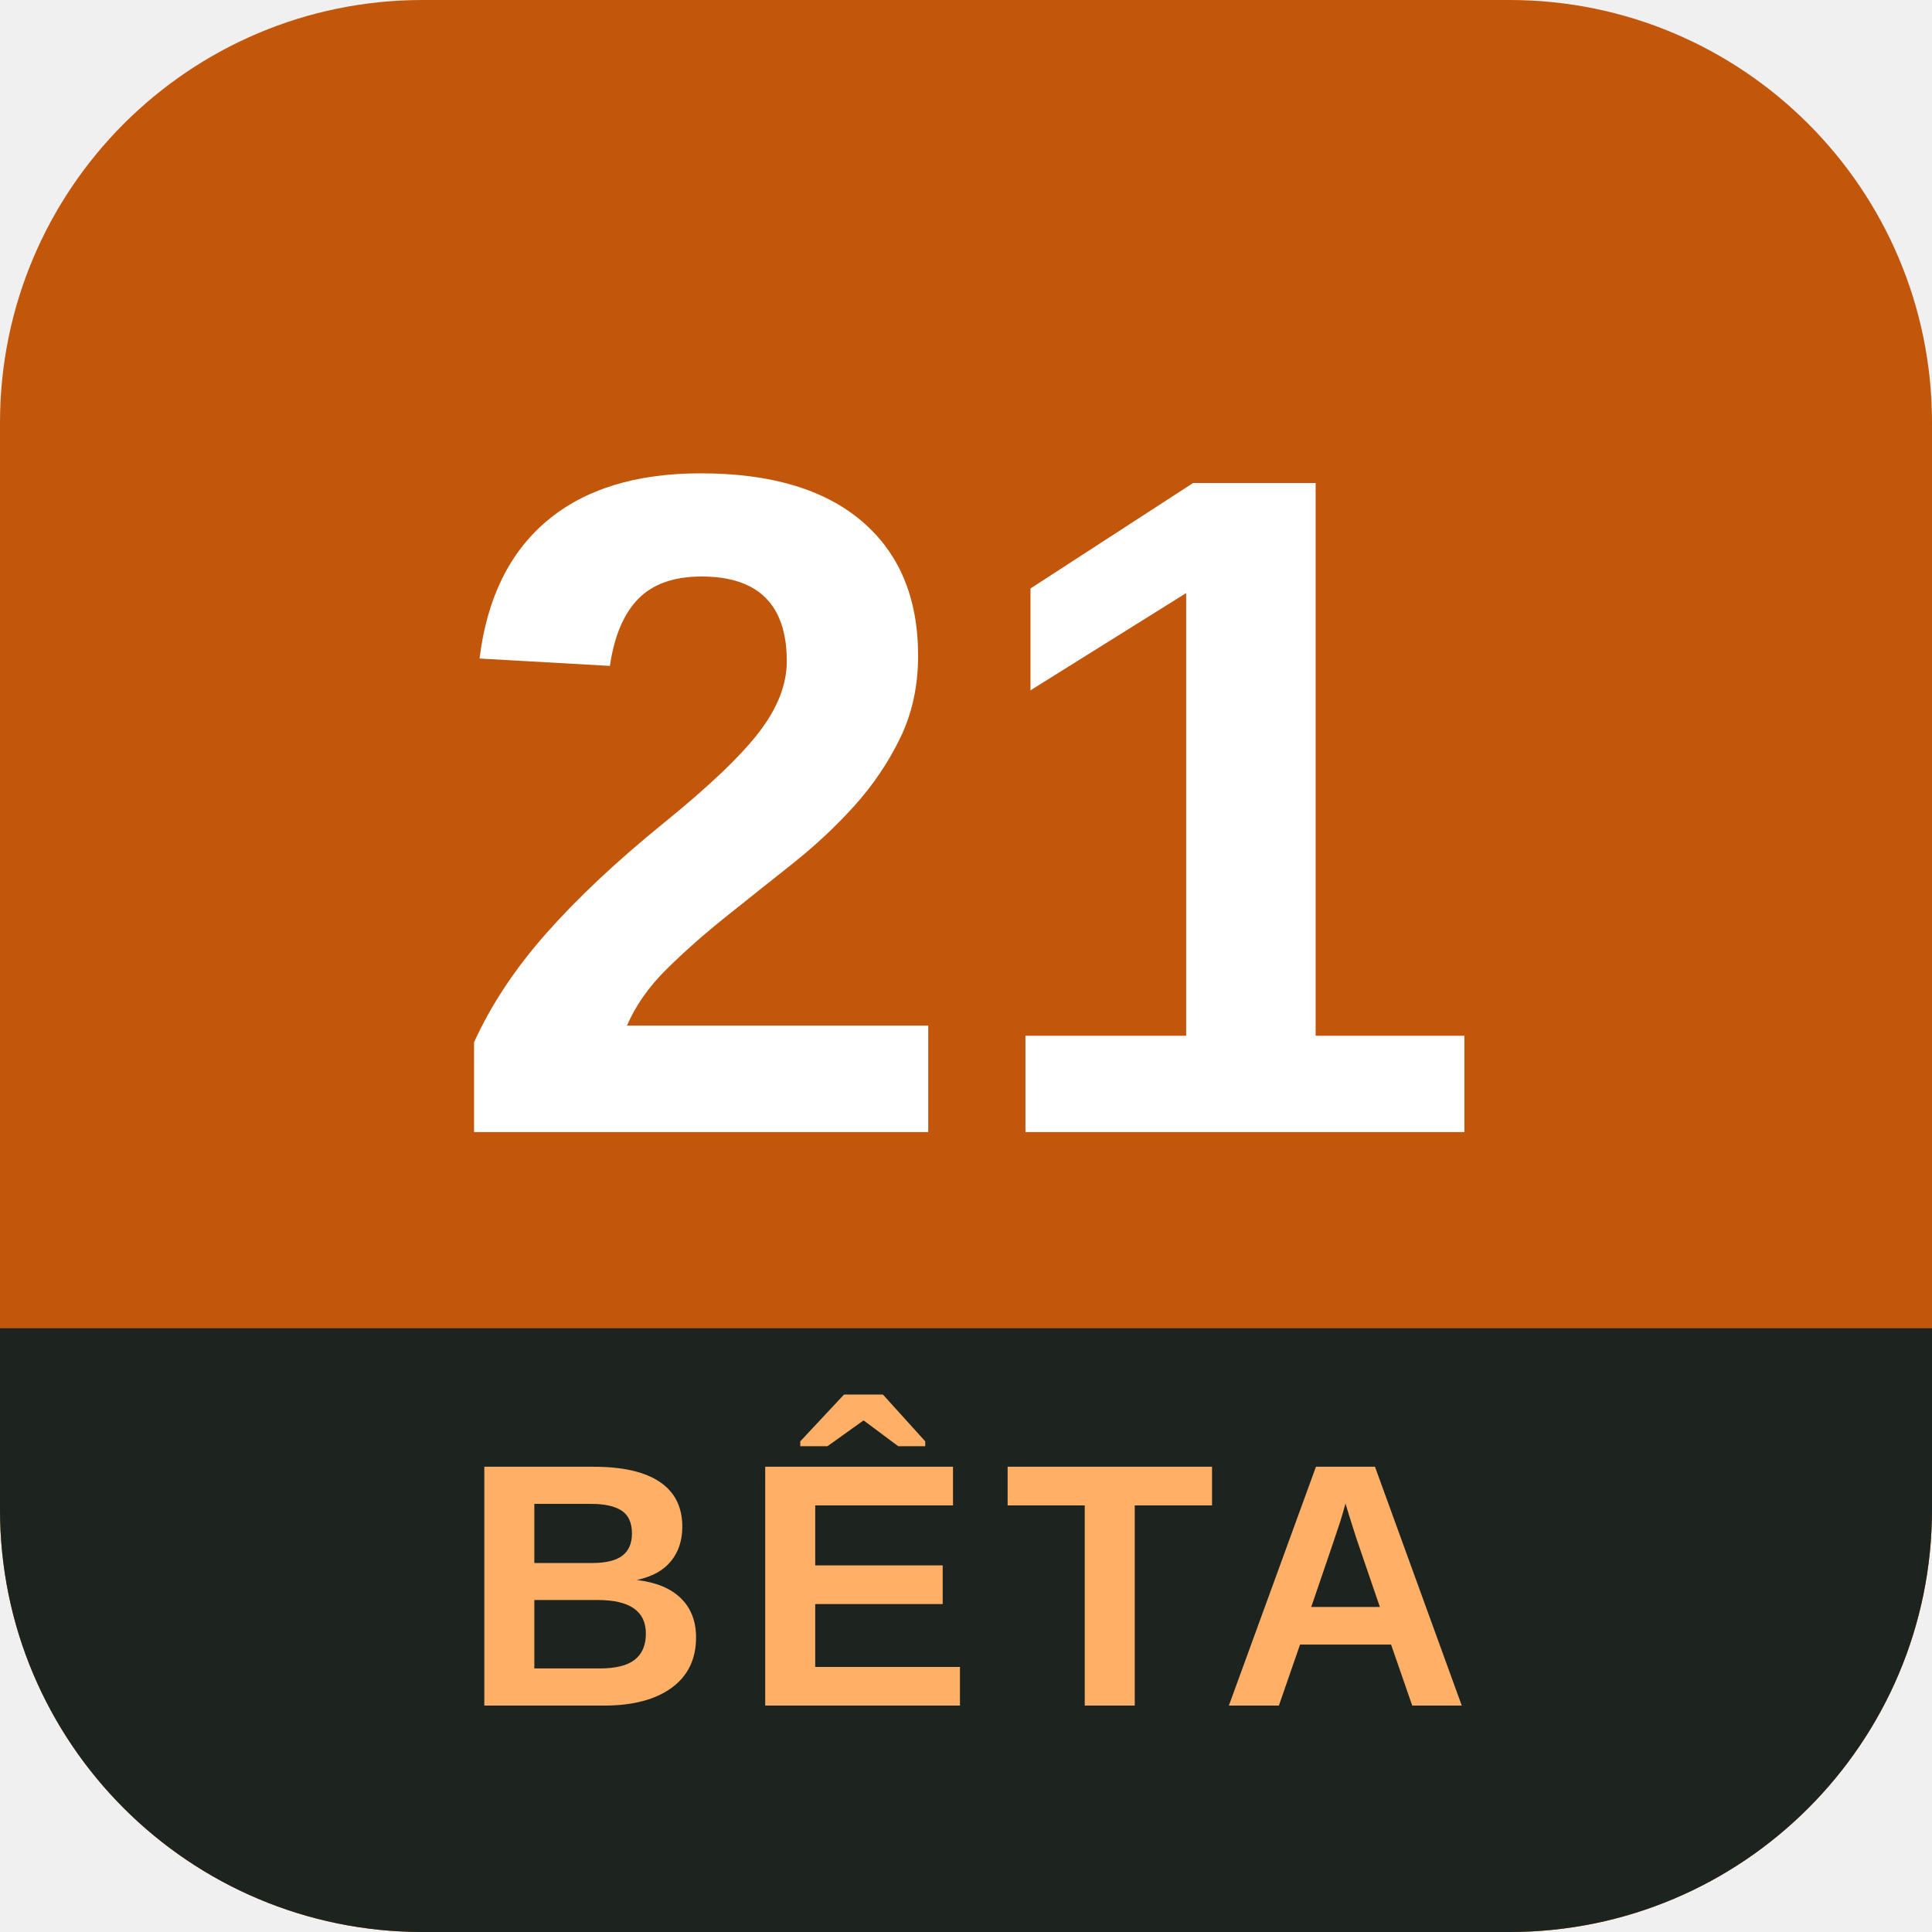
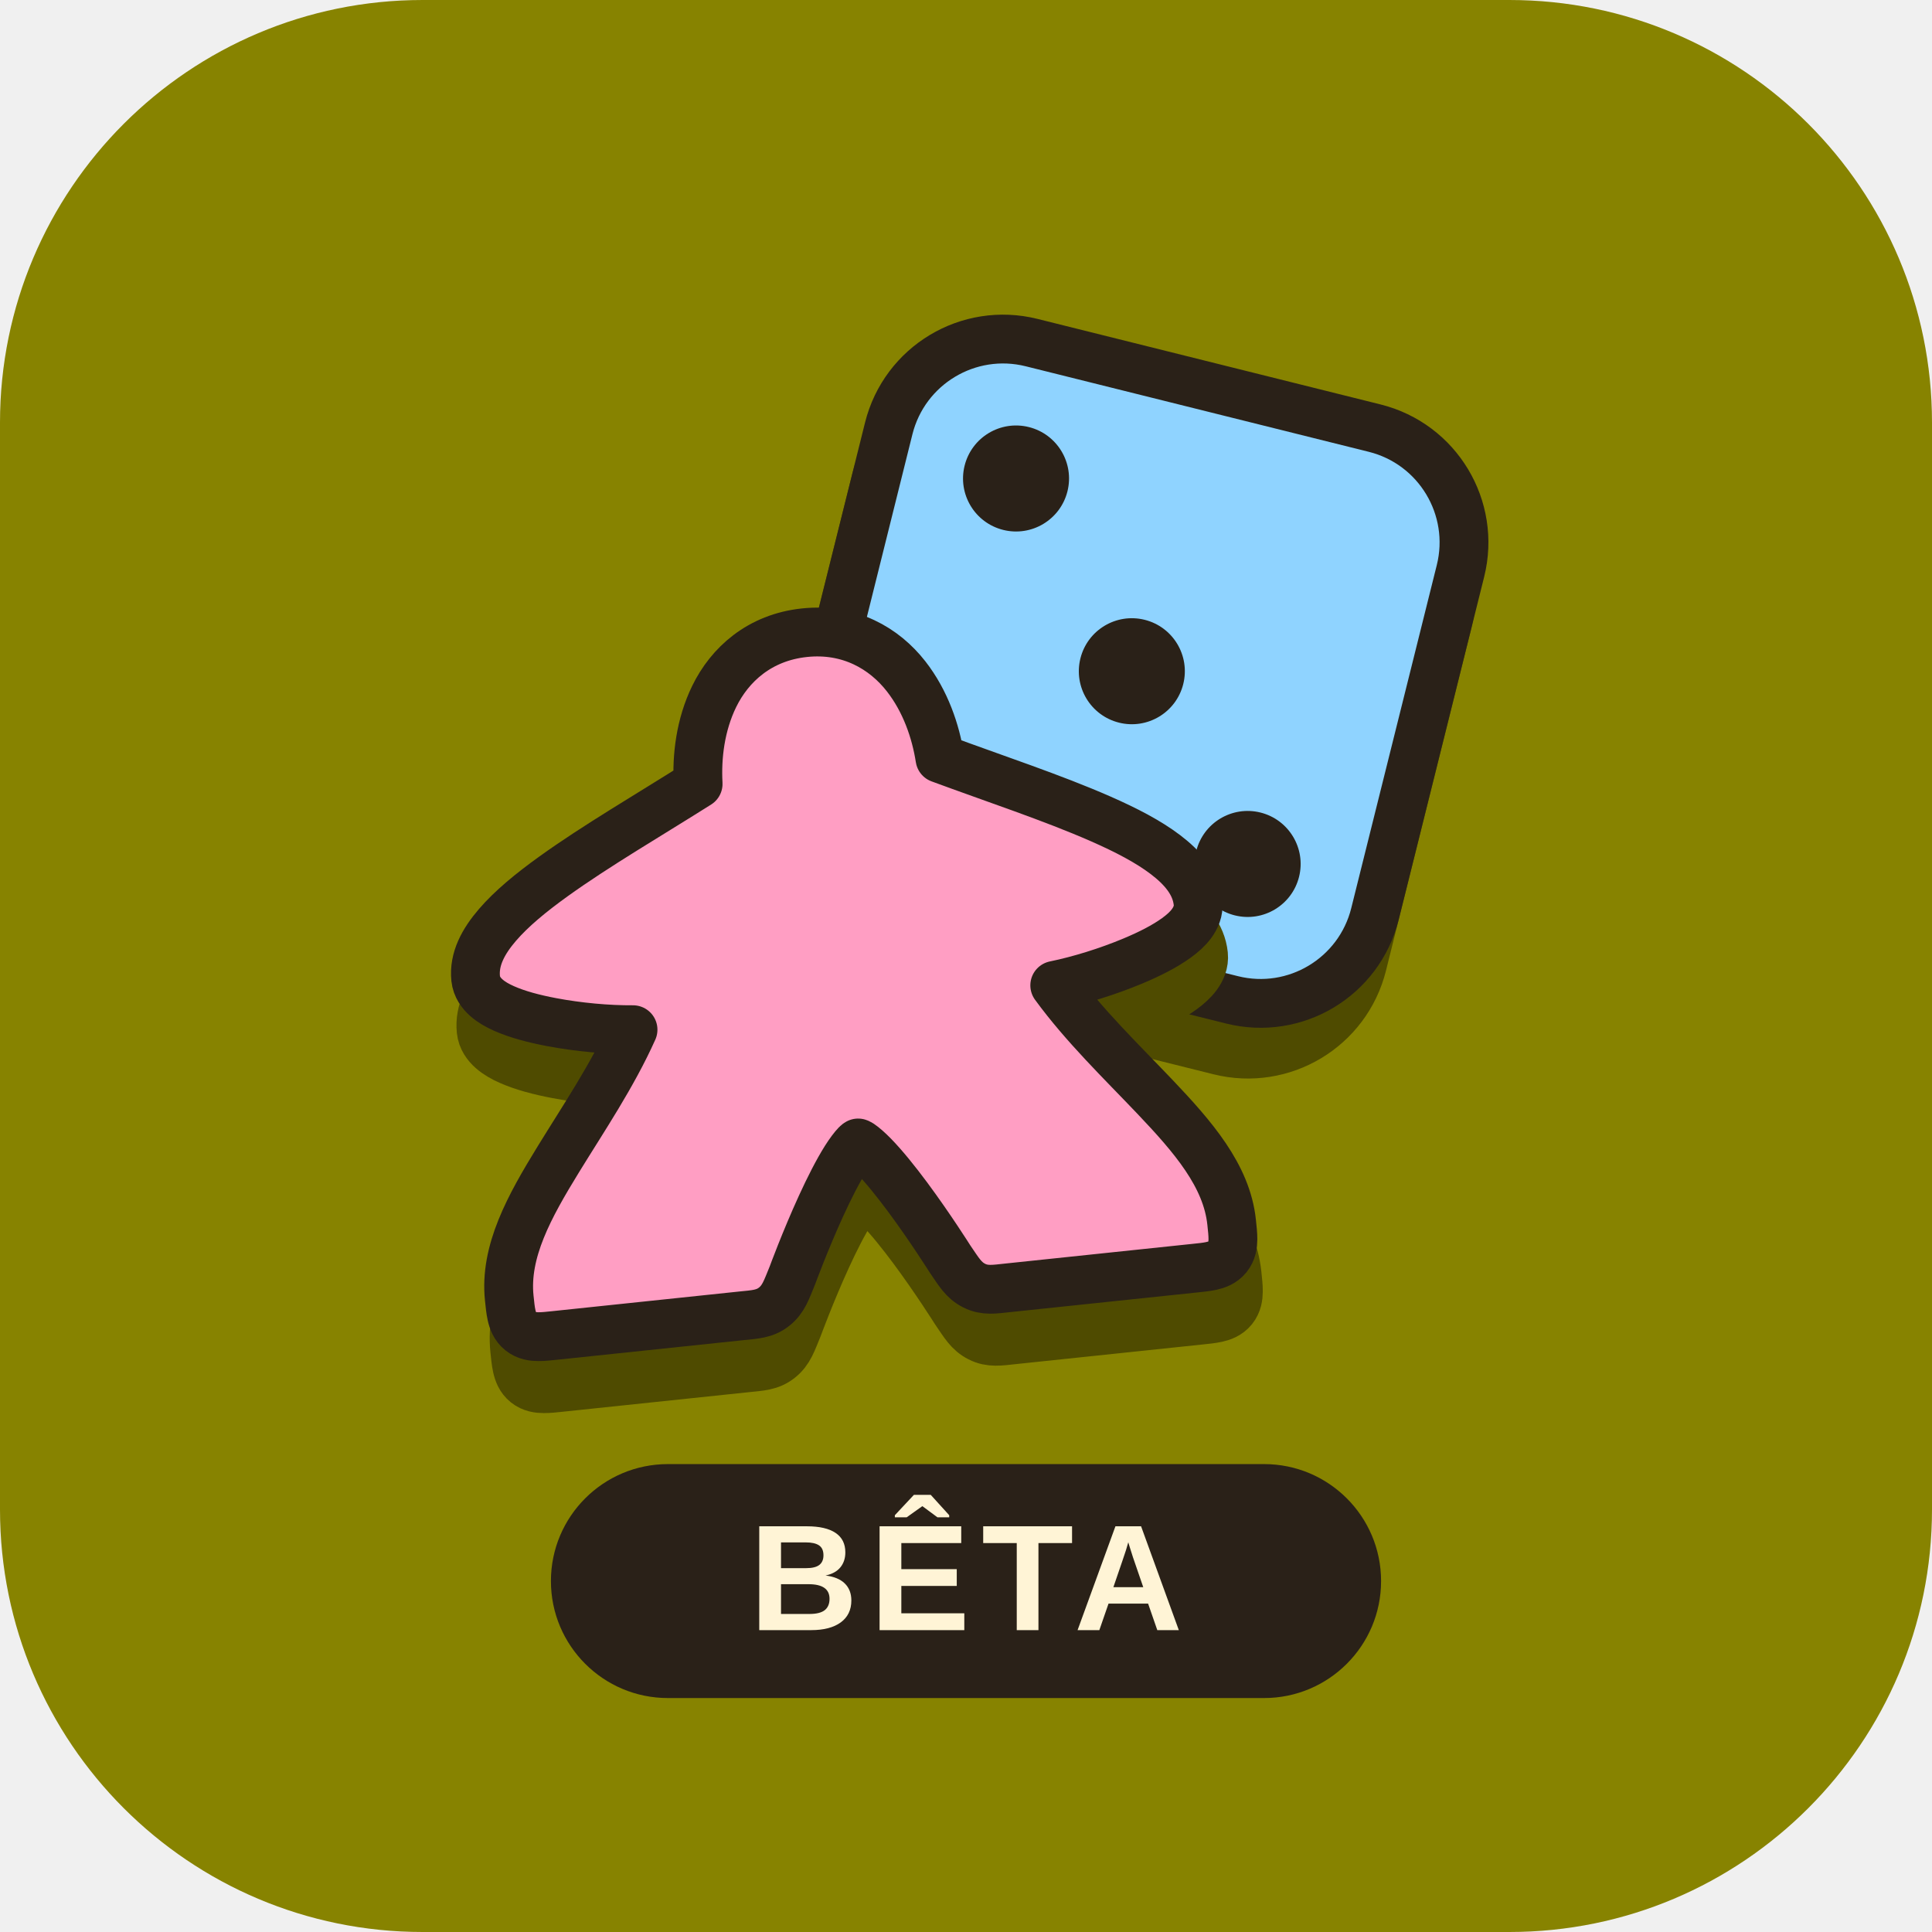
<svg xmlns="http://www.w3.org/2000/svg" viewBox="0 0 512 512">
-   <defs>
-     <clipPath id="c">
-       <rect width="512" height="512" rx="112" />
-     </clipPath>
-   </defs>
-   <g clip-path="url(#c)">
-     <rect width="512" height="512" fill="#c2570c" />
-     <text x="256" y="300" font-size="250" text-anchor="middle" font-family="Arial, Helvetica, sans-serif" font-weight="700" fill="#fff">21</text>
-     <rect y="352" width="512" height="160" fill="#1d2420" />
-     <text x="256" y="452" font-size="92" text-anchor="middle" font-family="Arial, Helvetica, sans-serif" font-weight="800" letter-spacing="8" fill="#ffb066">BÊTA</text>
+   <rect width="512" height="512" rx="112" fill="#878300" />
+   <g transform="translate(41.0 11.0) scale(0.84)">
+     <g transform="translate(256 256) scale(1.1) translate(-263.48 -265.12)">
+       <g id="art">
+         <g transform="translate(311 213) rotate(14)">
+           <rect x="-84.5" y="-69.5" width="169" height="169" rx="33.8" fill="#4f4b00" stroke="#4f4b00" stroke-width="14" stroke-linejoin="round" />
+           <rect x="-84.5" y="-84.5" width="169" height="169" rx="33.8" fill="#8fd3ff" stroke="#2a2118" stroke-width="14" stroke-linejoin="round" />
+           <circle cx="-45.6" cy="-45.6" r="15.2" fill="#2a2118" />
+           <circle cx="0.0" cy="0.0" r="15.2" fill="#2a2118" />
+           <circle cx="45.6" cy="45.6" r="15.2" fill="#2a2118" />
+         </g>
+         <g transform="translate(227 296) rotate(-6) scale(0.48) translate(-256 -252)">
+           <path transform="translate(0 31.25)" d="M256 54.99c-27 0-46.418 14.287-57.633 32.23-10.03 16.047-14.203 34.66-15.017 50.962-30.608 15.135-64.515 30.394-91.815 45.994-14.32 8.183-26.805 16.414-36.203 25.26C45.934 218.28 39 228.24 39 239.99c0 5 2.44 9.075 5.19 12.065 2.754 2.99 6.054 5.312 9.812 7.48 7.515 4.336 16.99 7.95 27.412 11.076 15.483 4.646 32.823 8.1 47.9 9.577-14.996 25.84-34.953 49.574-52.447 72.315C56.65 378.785 39 403.99 39 431.99c0 4-.044 7.123.31 10.26.355 3.137 1.256 7.053 4.41 10.156 3.155 3.104 7.017 3.938 10.163 4.28 3.146.345 6.315.304 10.38.304h111.542c8.097 0 14.026.492 20.125-3.43 6.1-3.92 8.324-9.275 12.67-17.275l.088-.16.08-.166s9.723-19.77 21.324-39.388c5.8-9.808 12.097-19.576 17.574-26.498 2.74-3.46 5.304-6.204 7.15-7.754.564-.472.82-.56 1.184-.76.363.2.62.288 1.184.76 1.846 1.55 4.41 4.294 7.15 7.754 5.477 6.922 11.774 16.69 17.574 26.498 11.6 19.618 21.324 39.387 21.324 39.387l.08.165.088.16c4.346 8 6.55 13.323 12.61 17.254 6.058 3.93 11.974 3.45 19.957 3.45H448c4 0 7.12.043 10.244-.304 3.123-.347 6.998-1.21 10.12-4.332 3.12-3.122 3.984-6.997 4.33-10.12.348-3.122.306-6.244.306-10.244 0-28-17.65-53.205-37.867-79.488-17.493-22.74-37.45-46.474-52.447-72.315 15.077-1.478 32.417-4.93 47.9-9.576 10.422-3.125 19.897-6.74 27.412-11.075 3.758-2.168 7.058-4.49 9.81-7.48 2.753-2.99 5.192-7.065 5.192-12.065 0-11.75-6.934-21.71-16.332-30.554-9.398-8.846-21.883-17.077-36.203-25.26-27.3-15.6-61.207-30.86-91.815-45.994-.814-16.3-4.988-34.915-15.017-50.96C302.418 69.276 283 54.99 256 54.99z" fill="#4f4b00" stroke="#4f4b00" stroke-width="29.167" stroke-linejoin="round" />
+           <path d="M256 54.99c-27 0-46.418 14.287-57.633 32.23-10.03 16.047-14.203 34.66-15.017 50.962-30.608 15.135-64.515 30.394-91.815 45.994-14.32 8.183-26.805 16.414-36.203 25.26C45.934 218.28 39 228.24 39 239.99c0 5 2.44 9.075 5.19 12.065 2.754 2.99 6.054 5.312 9.812 7.48 7.515 4.336 16.99 7.95 27.412 11.076 15.483 4.646 32.823 8.1 47.9 9.577-14.996 25.84-34.953 49.574-52.447 72.315C56.65 378.785 39 403.99 39 431.99c0 4-.044 7.123.31 10.26.355 3.137 1.256 7.053 4.41 10.156 3.155 3.104 7.017 3.938 10.163 4.28 3.146.345 6.315.304 10.38.304h111.542c8.097 0 14.026.492 20.125-3.43 6.1-3.92 8.324-9.275 12.67-17.275l.088-.16.08-.166s9.723-19.77 21.324-39.388c5.8-9.808 12.097-19.576 17.574-26.498 2.74-3.46 5.304-6.204 7.15-7.754.564-.472.82-.56 1.184-.76.363.2.62.288 1.184.76 1.846 1.55 4.41 4.294 7.15 7.754 5.477 6.922 11.774 16.69 17.574 26.498 11.6 19.618 21.324 39.387 21.324 39.387l.08.165.088.16c4.346 8 6.55 13.323 12.61 17.254 6.058 3.93 11.974 3.45 19.957 3.45H448c4 0 7.12.043 10.244-.304 3.123-.347 6.998-1.21 10.12-4.332 3.12-3.122 3.984-6.997 4.33-10.12.348-3.122.306-6.244.306-10.244 0-28-17.65-53.205-37.867-79.488-17.493-22.74-37.45-46.474-52.447-72.315 15.077-1.478 32.417-4.93 47.9-9.576 10.422-3.125 19.897-6.74 27.412-11.075 3.758-2.168 7.058-4.49 9.81-7.48 2.753-2.99 5.192-7.065 5.192-12.065 0-11.75-6.934-21.71-16.332-30.554-9.398-8.846-21.883-17.077-36.203-25.26-27.3-15.6-61.207-30.86-91.815-45.994-.814-16.3-4.988-34.915-15.017-50.96C302.418 69.276 283 54.99 256 54.99z" fill="#ff9ec3" stroke="#2a2118" stroke-width="29.167" stroke-linejoin="round" />
+         </g>
+       </g>
+     </g>
  </g>
+   <rect x="146" y="388" width="220" height="62" rx="31" fill="#2a2118" />
+   <text x="256" y="432" font-size="40" text-anchor="middle" font-family="Arial, Helvetica, sans-serif" font-weight="700" letter-spacing="3" fill="#fff4d6">BÊTA</text>
</svg>
